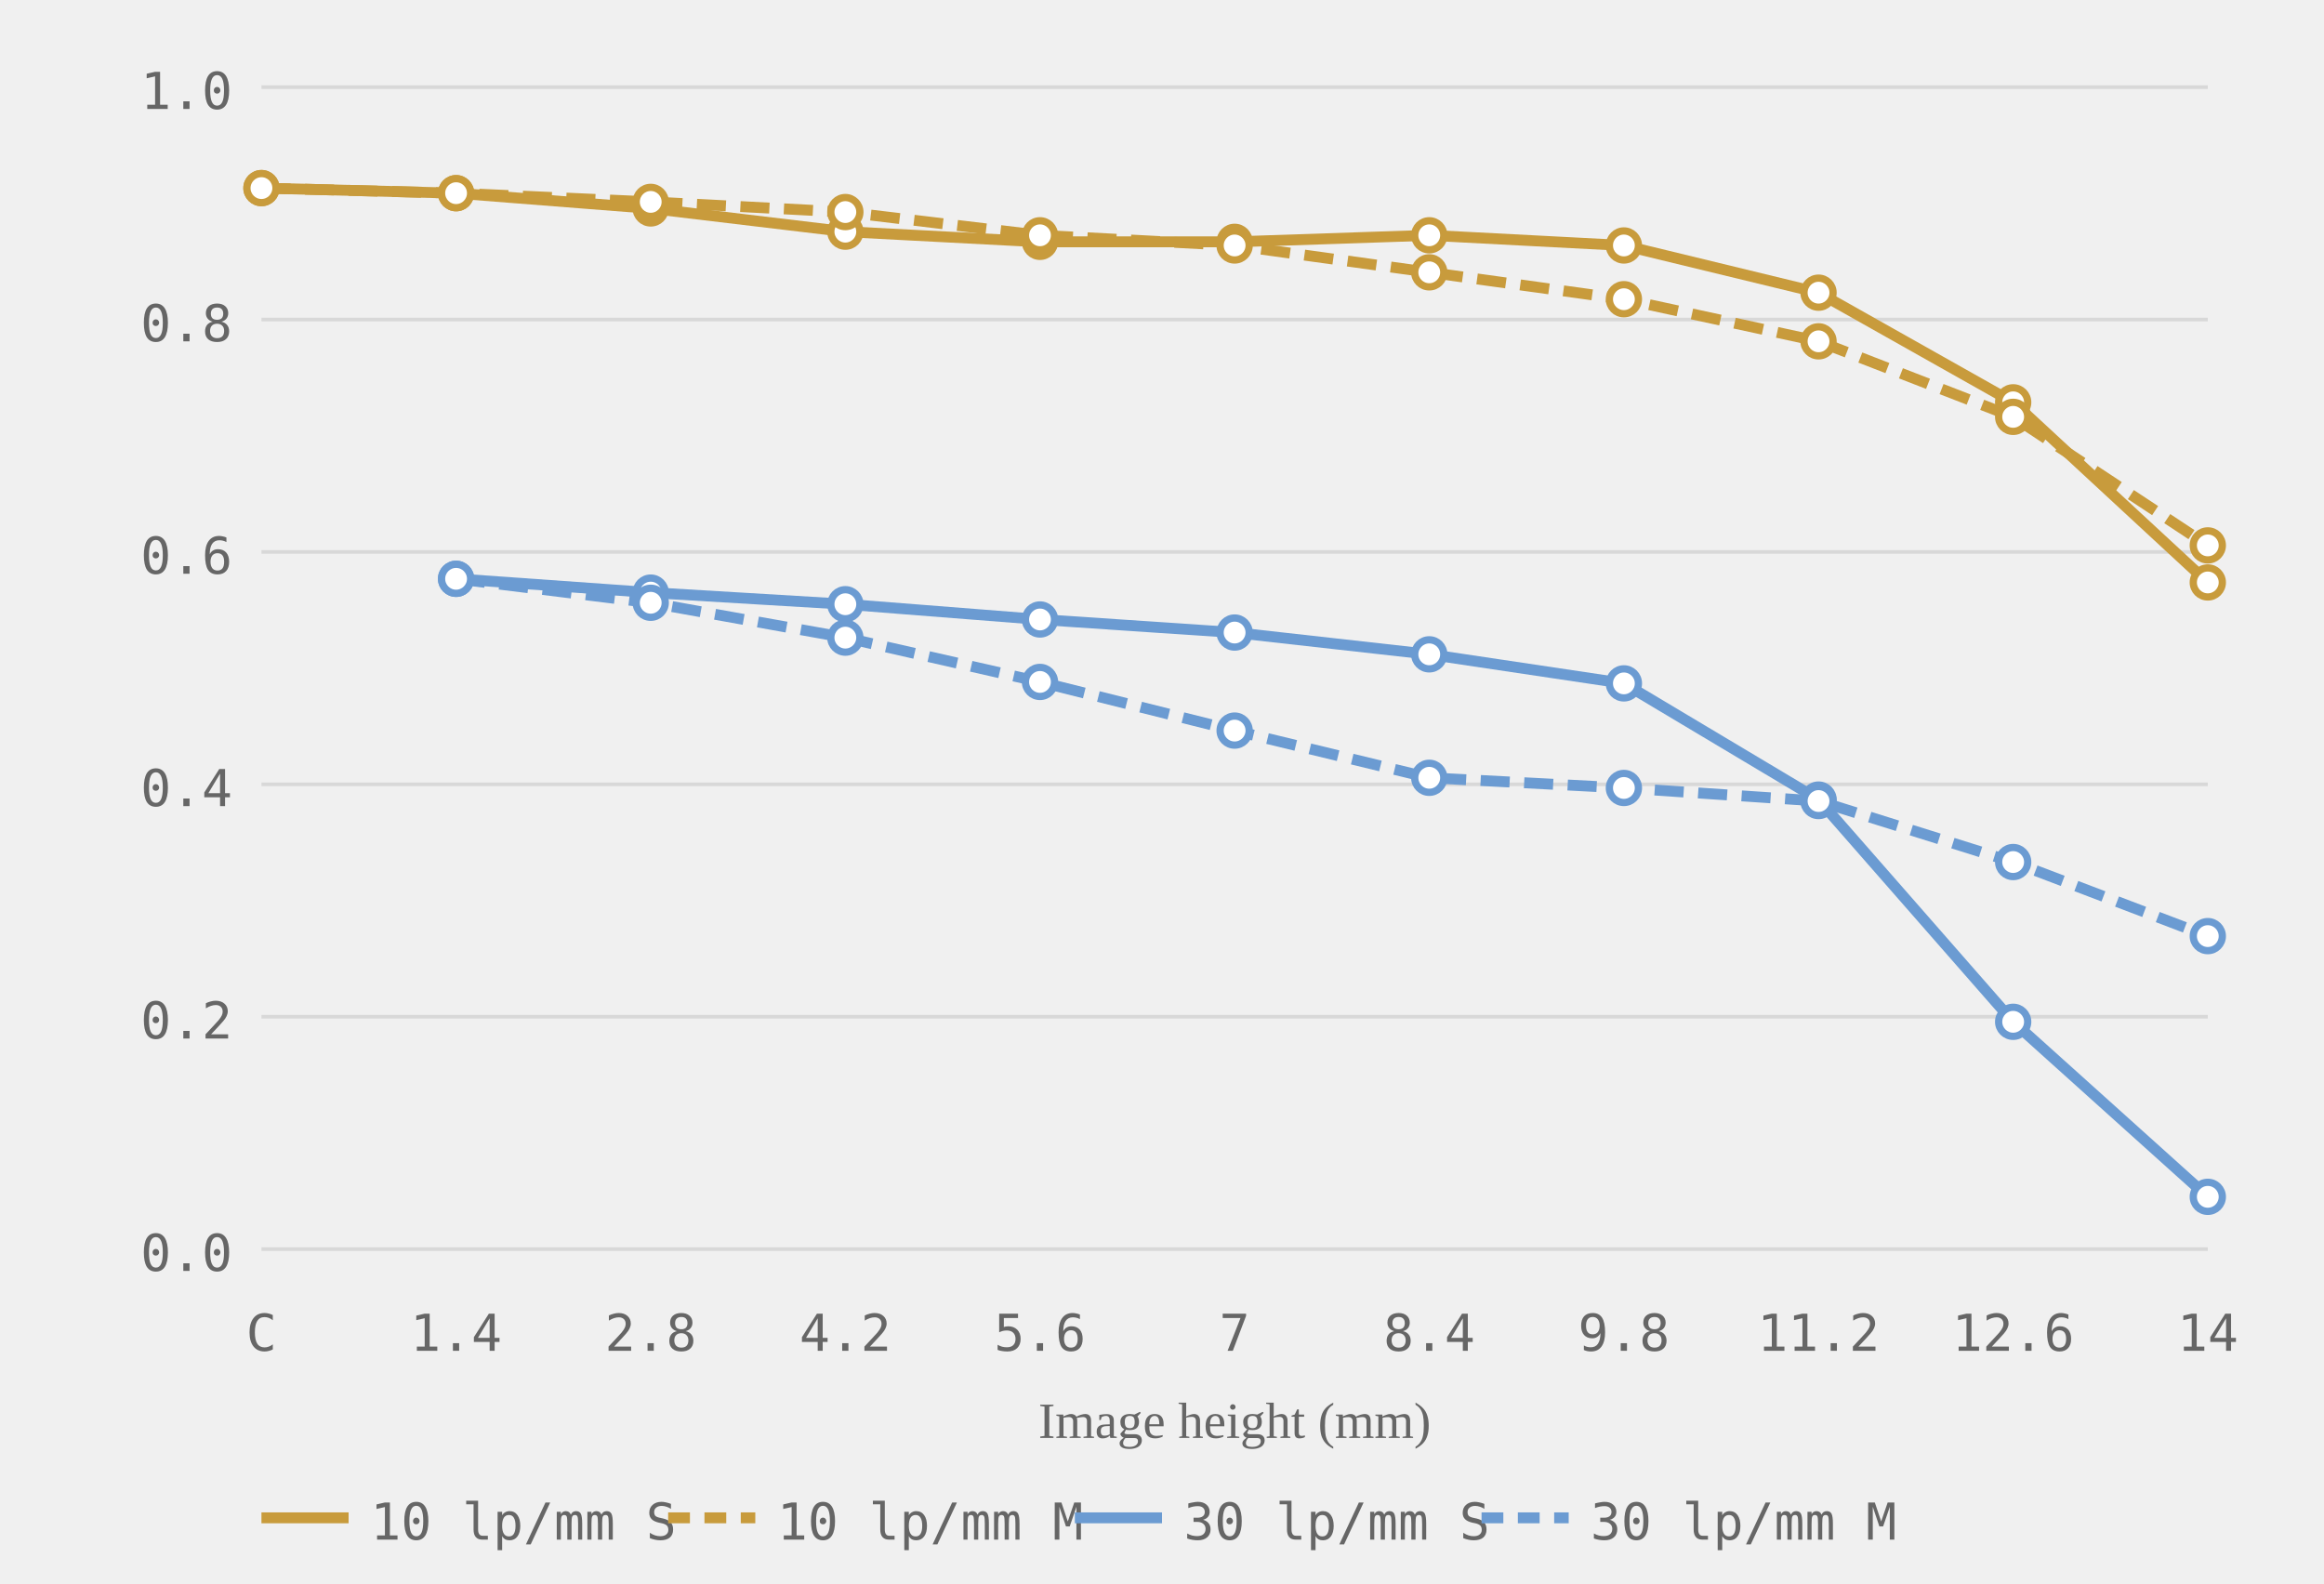
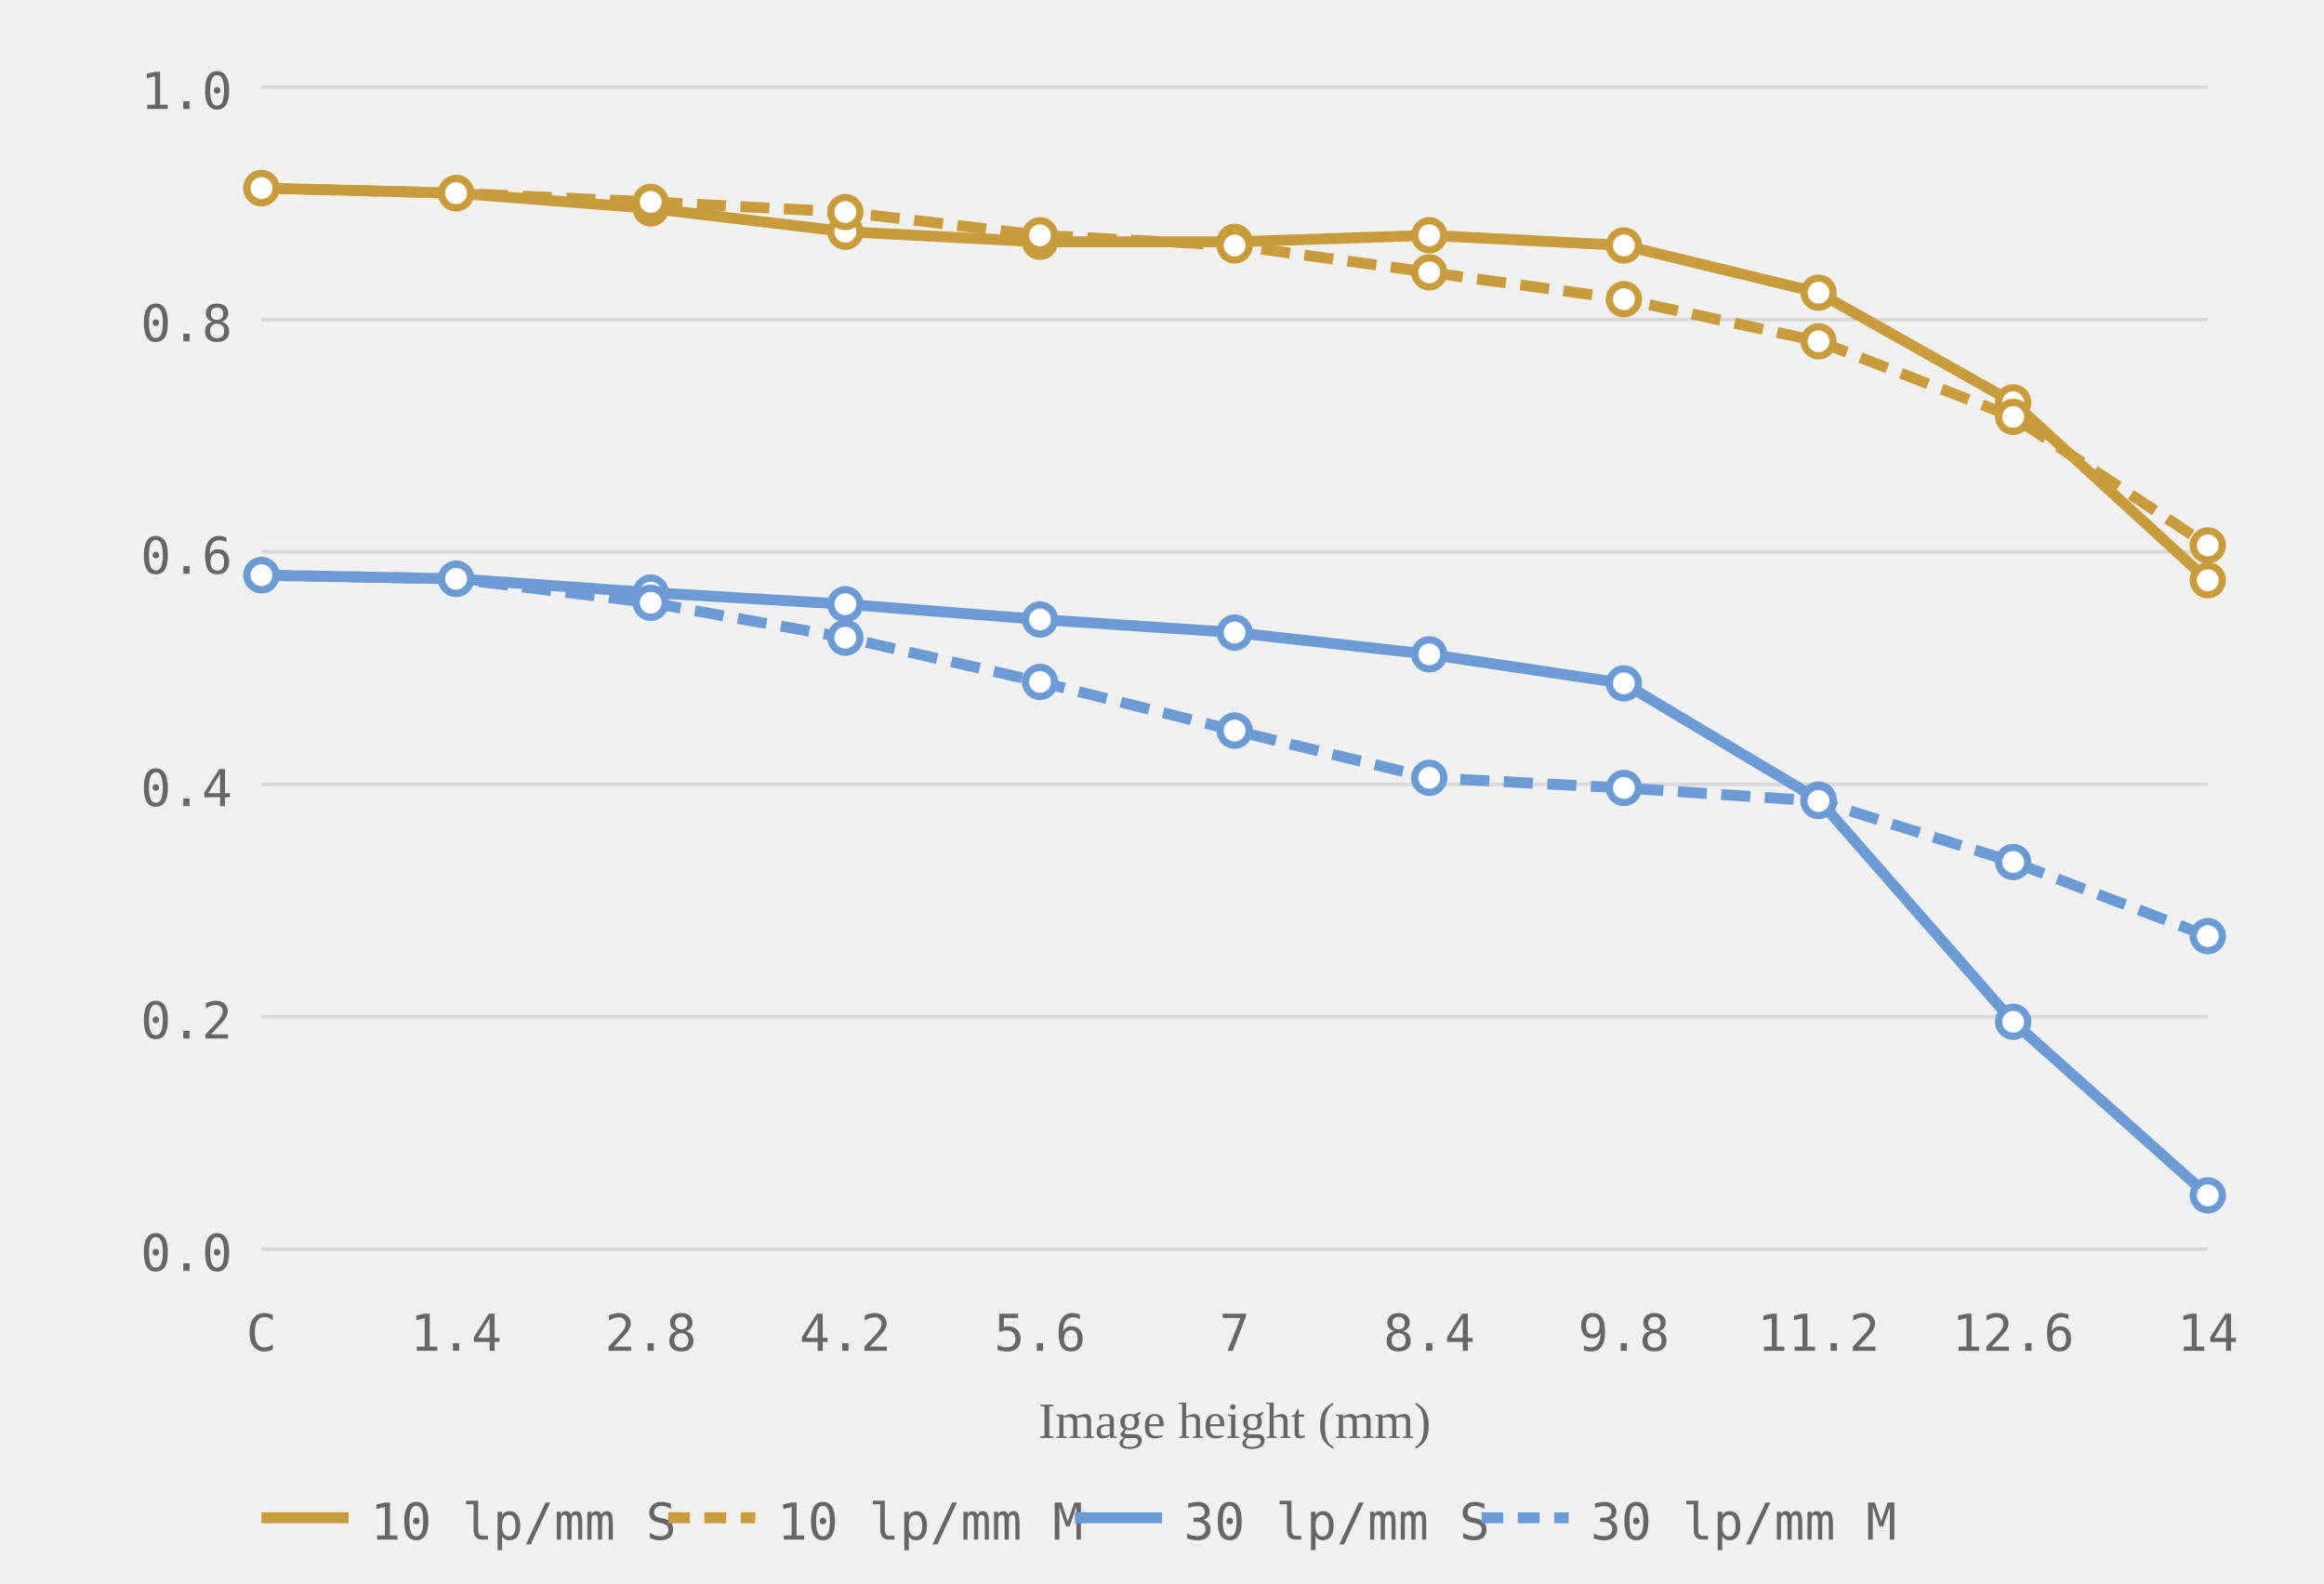
<svg xmlns="http://www.w3.org/2000/svg" viewBox="0 0 320 218" role="img" aria-label="MTF chart, generated from readings">
  <style>.grid-line { stroke: #d8d8d8; stroke-width: 0.5; }.axis-label { font-size: 7px; fill: #666666; font-family: ui-monospace, monospace; }.axis-y { text-anchor: end; }.axis-x { text-anchor: middle; }.axis-title { font-size: 7px; fill: #666666; text-anchor: middle; }.curve { fill: none; stroke-width: 1.5; }.curve-m { stroke-dasharray: 4 2; }.dot { fill: white; stroke-width: 1; }.legend-text { font-size: 7px; fill: #666666; font-family: ui-monospace, monospace; }</style>
  <line class="grid-line" x1="36" y1="172.0" x2="304" y2="172.0" />
  <line class="grid-line" x1="36" y1="140.0" x2="304" y2="140.0" />
  <line class="grid-line" x1="36" y1="108.0" x2="304" y2="108.0" />
  <line class="grid-line" x1="36" y1="76.0" x2="304" y2="76.0" />
  <line class="grid-line" x1="36" y1="44.0" x2="304" y2="44.0" />
  <line class="grid-line" x1="36" y1="12.0" x2="304" y2="12.0" />
  <text class="axis-label axis-y" x="32" y="175.0">0.0</text>
  <text class="axis-label axis-y" x="32" y="143.0">0.2</text>
  <text class="axis-label axis-y" x="32" y="111.0">0.4</text>
  <text class="axis-label axis-y" x="32" y="79.0">0.6</text>
  <text class="axis-label axis-y" x="32" y="47.0">0.8</text>
  <text class="axis-label axis-y" x="32" y="15.0">1.0</text>
  <text class="axis-label axis-x" x="36.0" y="186">C</text>
  <text class="axis-label axis-x" x="62.8" y="186">1.4</text>
  <text class="axis-label axis-x" x="89.6" y="186">2.8</text>
  <text class="axis-label axis-x" x="116.4" y="186">4.2</text>
  <text class="axis-label axis-x" x="143.2" y="186">5.6</text>
  <text class="axis-label axis-x" x="170.0" y="186">7</text>
  <text class="axis-label axis-x" x="196.8" y="186">8.4</text>
  <text class="axis-label axis-x" x="223.6" y="186">9.8</text>
  <text class="axis-label axis-x" x="250.4" y="186">11.2</text>
  <text class="axis-label axis-x" x="277.2" y="186">12.6</text>
  <text class="axis-label axis-x" x="304.0" y="186">14</text>
  <text class="axis-title" x="170.0" y="198">Image height (mm)</text>
-   <polyline class="curve curve-10" style="stroke:#c89b3c" points="36.0,25.9 62.8,26.6 89.6,28.7 116.4,31.9 143.2,33.3 170.0,33.3 196.8,32.4 223.6,33.8 250.4,40.3 277.2,55.4 304.0,80.2" />
+   <polyline class="curve curve-10" style="stroke:#c89b3c" points="36.0,25.9 62.8,26.6 89.6,28.7 116.4,31.9 143.2,33.3 170.0,33.3 196.8,32.4 223.6,33.8 250.4,40.3 277.2,55.4 304.0,79.9" />
  <polyline class="curve curve-10 curve-m" style="stroke:#c89b3c" points="36.0,25.9 62.8,26.6 89.6,27.8 116.4,29.2 143.2,32.4 170.0,33.8 196.8,37.5 223.6,41.2 250.4,47.0 277.2,57.4 304.0,75.1" stroke-dasharray="4 2" />
-   <polyline class="curve curve-30" style="stroke:#6b9bd2" points="62.8,79.7 89.6,81.6 116.4,83.2 143.2,85.3 170.0,87.1 196.8,90.1 223.6,94.1 250.4,110.1 277.2,140.7 304.0,164.8" />
-   <polyline class="curve curve-30 curve-m" style="stroke:#6b9bd2" points="62.8,79.7 89.6,83.0 116.4,87.8 143.2,93.9 170.0,100.6 196.8,107.1 223.6,108.5 250.4,110.3 277.2,118.7 304.0,128.9" stroke-dasharray="4 2" />
+   <polyline class="curve curve-30" style="stroke:#6b9bd2" points="36.0,79.2 62.8,79.7 89.6,81.6 116.4,83.2 143.2,85.3 170.0,87.1 196.8,90.1 223.6,94.1 250.4,110.1 277.2,140.7 304.0,164.6" />
+   <polyline class="curve curve-30 curve-m" style="stroke:#6b9bd2" points="36.0,79.2 62.8,79.7 89.6,83.0 116.4,87.8 143.2,93.9 170.0,100.6 196.8,107.1 223.6,108.5 250.4,110.3 277.2,118.7 304.0,128.9" stroke-dasharray="4 2" />
  <circle class="dot dot-10" style="stroke:#c89b3c" cx="36.0" cy="25.9" r="2" />
  <circle class="dot dot-10" style="stroke:#c89b3c" cx="62.8" cy="26.6" r="2" />
  <circle class="dot dot-10" style="stroke:#c89b3c" cx="89.6" cy="28.7" r="2" />
  <circle class="dot dot-10" style="stroke:#c89b3c" cx="116.4" cy="31.9" r="2" />
  <circle class="dot dot-10" style="stroke:#c89b3c" cx="143.2" cy="33.3" r="2" />
  <circle class="dot dot-10" style="stroke:#c89b3c" cx="170.0" cy="33.3" r="2" />
  <circle class="dot dot-10" style="stroke:#c89b3c" cx="196.8" cy="32.4" r="2" />
  <circle class="dot dot-10" style="stroke:#c89b3c" cx="223.6" cy="33.8" r="2" />
  <circle class="dot dot-10" style="stroke:#c89b3c" cx="250.4" cy="40.3" r="2" />
  <circle class="dot dot-10" style="stroke:#c89b3c" cx="277.2" cy="55.4" r="2" />
-   <circle class="dot dot-10" style="stroke:#c89b3c" cx="304.0" cy="80.2" r="2" />
+   <circle class="dot dot-10" style="stroke:#c89b3c" cx="304.0" cy="79.9" r="2" />
  <circle class="dot dot-10" style="stroke:#c89b3c" cx="36.0" cy="25.9" r="2" />
  <circle class="dot dot-10" style="stroke:#c89b3c" cx="62.8" cy="26.6" r="2" />
  <circle class="dot dot-10" style="stroke:#c89b3c" cx="89.6" cy="27.8" r="2" />
  <circle class="dot dot-10" style="stroke:#c89b3c" cx="116.4" cy="29.2" r="2" />
  <circle class="dot dot-10" style="stroke:#c89b3c" cx="143.2" cy="32.4" r="2" />
  <circle class="dot dot-10" style="stroke:#c89b3c" cx="170.0" cy="33.8" r="2" />
  <circle class="dot dot-10" style="stroke:#c89b3c" cx="196.8" cy="37.5" r="2" />
  <circle class="dot dot-10" style="stroke:#c89b3c" cx="223.6" cy="41.2" r="2" />
  <circle class="dot dot-10" style="stroke:#c89b3c" cx="250.4" cy="47.0" r="2" />
  <circle class="dot dot-10" style="stroke:#c89b3c" cx="277.2" cy="57.4" r="2" />
  <circle class="dot dot-10" style="stroke:#c89b3c" cx="304.0" cy="75.1" r="2" />
+   <circle class="dot dot-30" style="stroke:#6b9bd2" cx="36.0" cy="79.2" r="2" />
  <circle class="dot dot-30" style="stroke:#6b9bd2" cx="62.8" cy="79.7" r="2" />
  <circle class="dot dot-30" style="stroke:#6b9bd2" cx="89.6" cy="81.6" r="2" />
  <circle class="dot dot-30" style="stroke:#6b9bd2" cx="116.4" cy="83.2" r="2" />
  <circle class="dot dot-30" style="stroke:#6b9bd2" cx="143.2" cy="85.3" r="2" />
  <circle class="dot dot-30" style="stroke:#6b9bd2" cx="170.0" cy="87.1" r="2" />
  <circle class="dot dot-30" style="stroke:#6b9bd2" cx="196.8" cy="90.1" r="2" />
  <circle class="dot dot-30" style="stroke:#6b9bd2" cx="223.6" cy="94.1" r="2" />
  <circle class="dot dot-30" style="stroke:#6b9bd2" cx="250.4" cy="110.1" r="2" />
  <circle class="dot dot-30" style="stroke:#6b9bd2" cx="277.2" cy="140.7" r="2" />
-   <circle class="dot dot-30" style="stroke:#6b9bd2" cx="304.0" cy="164.8" r="2" />
+   <circle class="dot dot-30" style="stroke:#6b9bd2" cx="304.0" cy="164.6" r="2" />
+   <circle class="dot dot-30" style="stroke:#6b9bd2" cx="36.0" cy="79.2" r="2" />
  <circle class="dot dot-30" style="stroke:#6b9bd2" cx="62.8" cy="79.7" r="2" />
  <circle class="dot dot-30" style="stroke:#6b9bd2" cx="89.6" cy="83.0" r="2" />
  <circle class="dot dot-30" style="stroke:#6b9bd2" cx="116.4" cy="87.8" r="2" />
  <circle class="dot dot-30" style="stroke:#6b9bd2" cx="143.2" cy="93.9" r="2" />
  <circle class="dot dot-30" style="stroke:#6b9bd2" cx="170.0" cy="100.6" r="2" />
  <circle class="dot dot-30" style="stroke:#6b9bd2" cx="196.8" cy="107.1" r="2" />
  <circle class="dot dot-30" style="stroke:#6b9bd2" cx="223.6" cy="108.5" r="2" />
  <circle class="dot dot-30" style="stroke:#6b9bd2" cx="250.4" cy="110.3" r="2" />
  <circle class="dot dot-30" style="stroke:#6b9bd2" cx="277.2" cy="118.7" r="2" />
  <circle class="dot dot-30" style="stroke:#6b9bd2" cx="304.0" cy="128.9" r="2" />
  <line x1="36" y1="209" x2="48" y2="209" stroke="#c89b3c" stroke-width="1.5" />
  <text class="legend-text" x="51" y="212">10 lp/mm S</text>
  <line x1="92" y1="209" x2="104" y2="209" stroke="#c89b3c" stroke-width="1.5" stroke-dasharray="3 2" />
  <text class="legend-text" x="107" y="212">10 lp/mm M</text>
  <line x1="148" y1="209" x2="160" y2="209" stroke="#6b9bd2" stroke-width="1.5" />
  <text class="legend-text" x="163" y="212">30 lp/mm S</text>
  <line x1="204" y1="209" x2="216" y2="209" stroke="#6b9bd2" stroke-width="1.5" stroke-dasharray="3 2" />
  <text class="legend-text" x="219" y="212">30 lp/mm M</text>
</svg>
